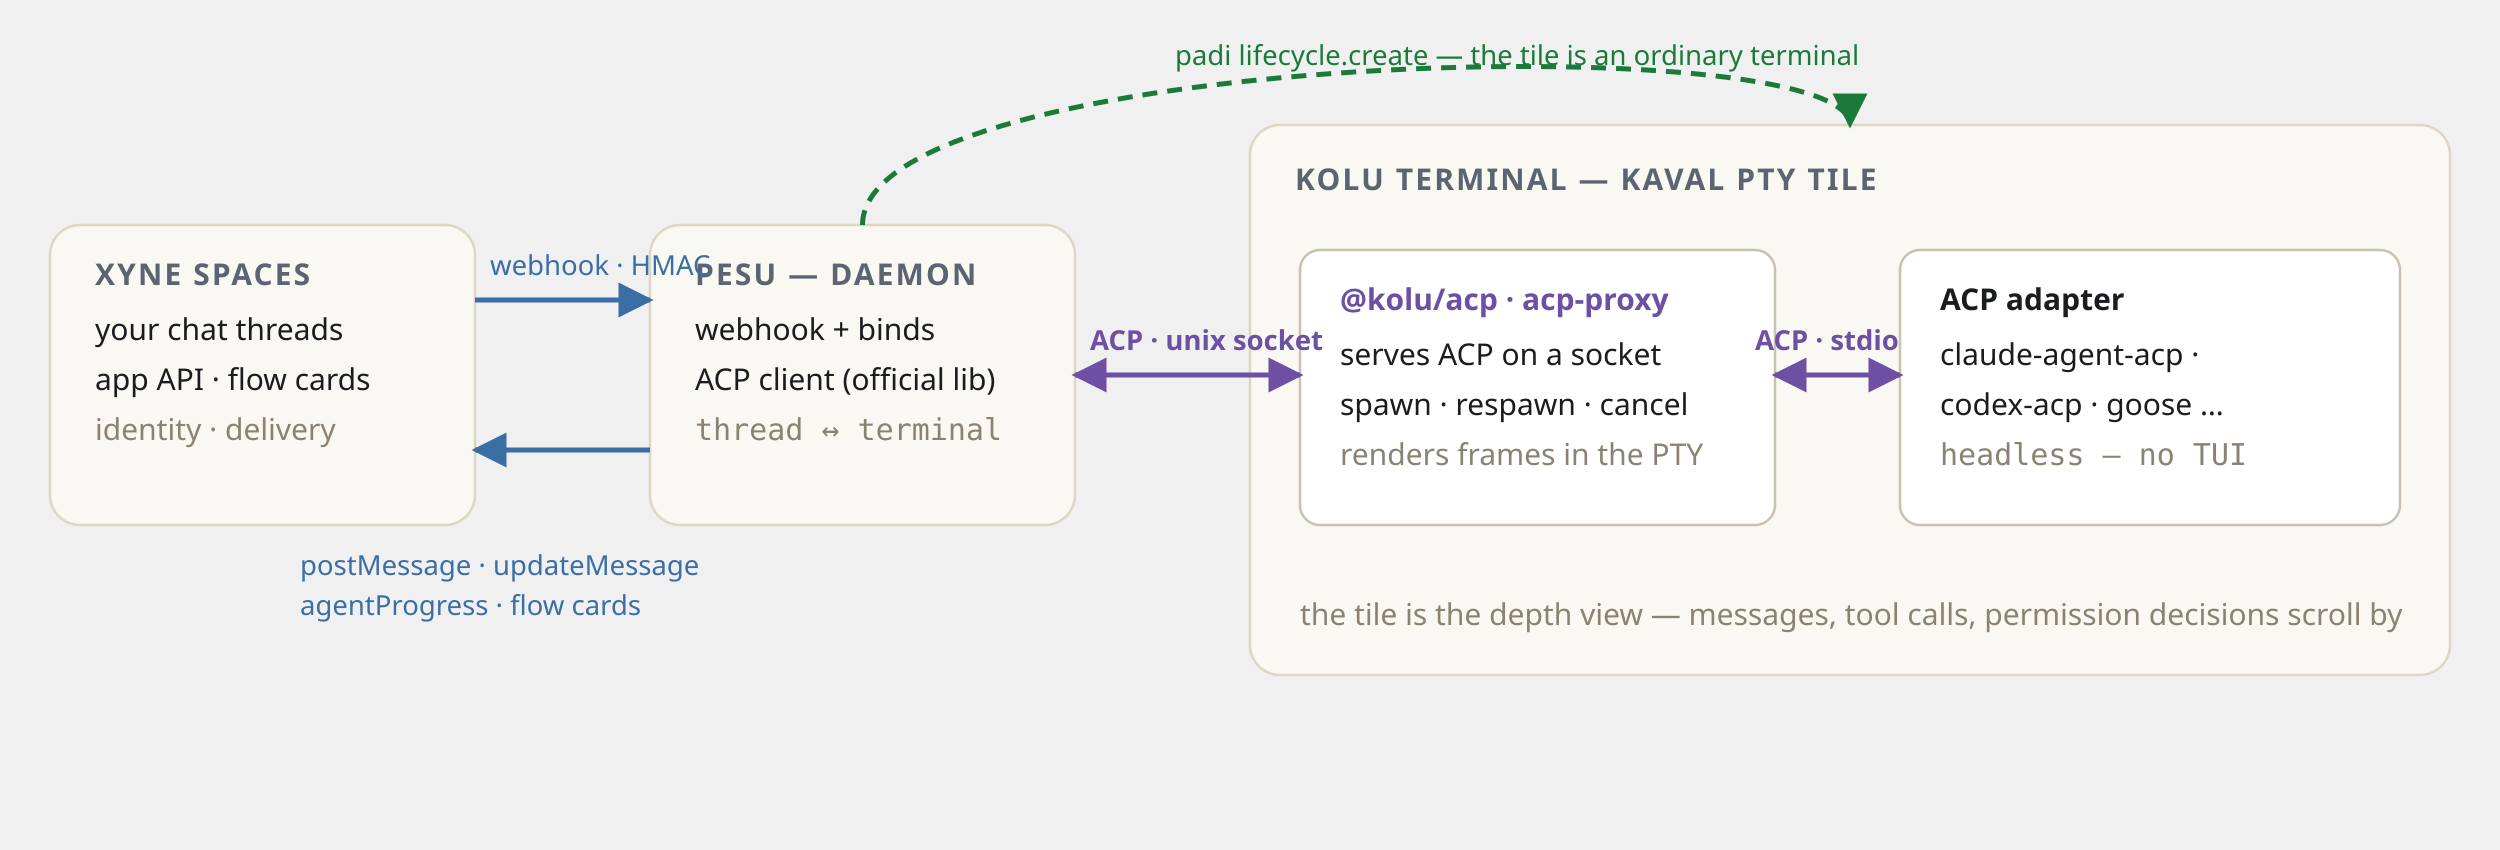
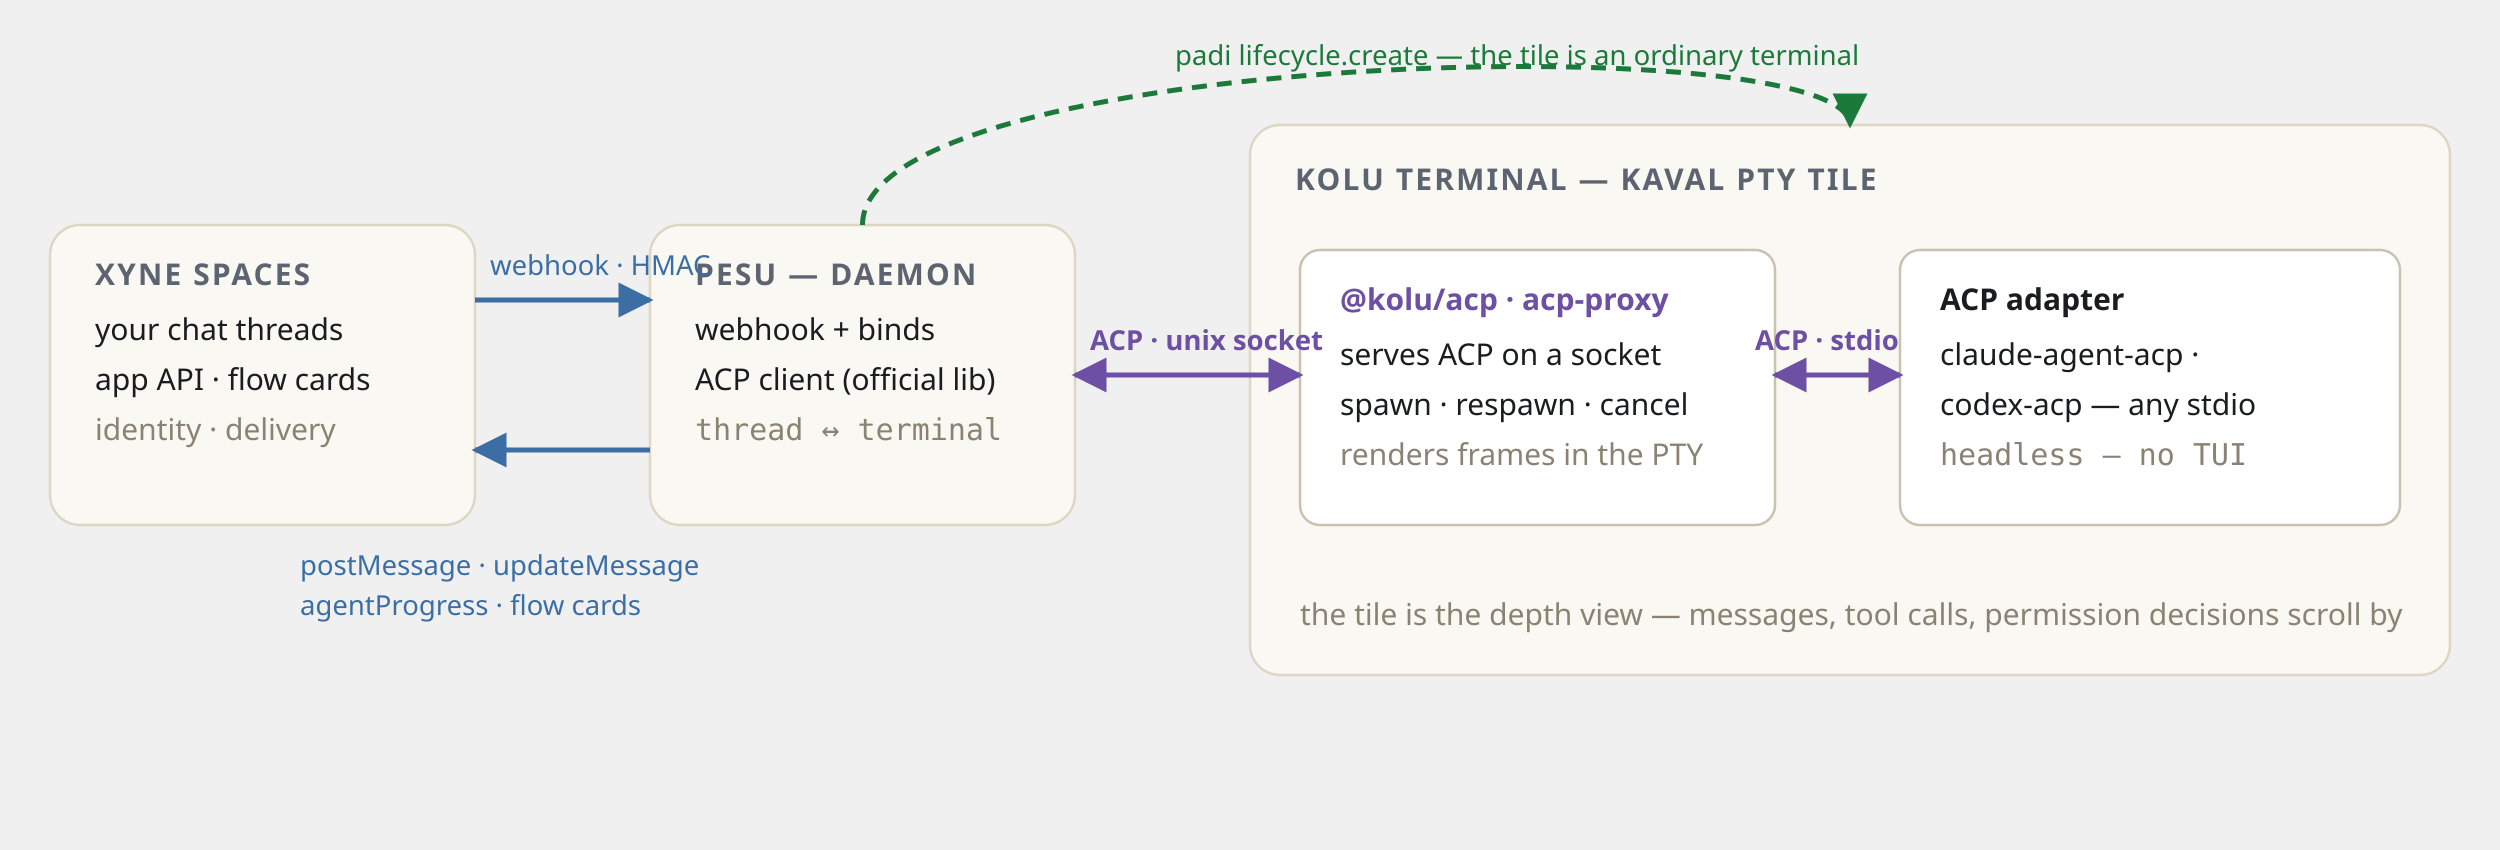
<svg xmlns="http://www.w3.org/2000/svg" viewBox="0 0 1000 340" font-family="ui-sans-serif,system-ui,sans-serif">
  <defs>
    <marker id="arrB" viewBox="0 0 10 10" refX="9" refY="5" markerWidth="7" markerHeight="7" orient="auto-start-reverse">
      <path d="M0 0 L10 5 L0 10 z" fill="#3a6ea5" />
    </marker>
    <marker id="arrG" viewBox="0 0 10 10" refX="9" refY="5" markerWidth="7" markerHeight="7" orient="auto-start-reverse">
      <path d="M0 0 L10 5 L0 10 z" fill="#1b7a3a" />
    </marker>
    <marker id="arrP" viewBox="0 0 10 10" refX="9" refY="5" markerWidth="7" markerHeight="7" orient="auto-start-reverse">
      <path d="M0 0 L10 5 L0 10 z" fill="#6d4fa3" />
    </marker>
  </defs>
  <rect x="20" y="90" width="170" height="120" rx="12" fill="#faf8f2" stroke="#ddd6c4" />
  <text x="38" y="114" font-size="12" font-weight="700" fill="#5b6470" letter-spacing=".07em">XYNE SPACES</text>
  <text x="38" y="136" font-size="12" fill="#1a1c20">your chat threads</text>
  <text x="38" y="156" font-size="12" fill="#1a1c20">app API · flow cards</text>
  <text x="38" y="176" font-size="12" fill="#8a8272">identity · delivery</text>
  <rect x="260" y="90" width="170" height="120" rx="12" fill="#faf8f2" stroke="#ddd6c4" />
  <text x="278" y="114" font-size="12" font-weight="700" fill="#5b6470" letter-spacing=".07em">PESU — DAEMON</text>
  <text x="278" y="136" font-size="12" fill="#1a1c20">webhook + binds</text>
  <text x="278" y="156" font-size="12" fill="#1a1c20">ACP client (official lib)</text>
  <text x="278" y="176" font-size="12" font-family="ui-monospace,monospace" fill="#8a8272">thread ↔ terminal</text>
  <rect x="500" y="50" width="480" height="220" rx="12" fill="#faf8f2" stroke="#ddd6c4" />
  <text x="518" y="76" font-size="12" font-weight="700" fill="#5b6470" letter-spacing=".07em">KOLU TERMINAL — KAVAL PTY TILE</text>
  <rect x="520" y="100" width="190" height="110" rx="8" fill="#ffffff" stroke="#c9c2b0" />
  <text x="536" y="124" font-size="12" font-weight="700" fill="#6d4fa3">@kolu/acp · acp-proxy</text>
  <text x="536" y="146" font-size="12" fill="#1a1c20">serves ACP on a socket</text>
  <text x="536" y="166" font-size="12" fill="#1a1c20">spawn · respawn · cancel</text>
  <text x="536" y="186" font-size="12" fill="#8a8272">renders frames in the PTY</text>
  <rect x="760" y="100" width="200" height="110" rx="8" fill="#ffffff" stroke="#c9c2b0" />
  <text x="776" y="124" font-size="12" font-weight="700" fill="#1a1c20">ACP adapter</text>
  <text x="776" y="146" font-size="12" fill="#1a1c20">claude-agent-acp ·</text>
-   <text x="776" y="166" font-size="12" fill="#1a1c20">codex-acp · goose …</text>
+   <text x="776" y="166" font-size="12" fill="#1a1c20">codex-acp — any stdio</text>
  <text x="776" y="186" font-size="12" font-family="ui-monospace,monospace" fill="#8a8272">headless — no TUI</text>
  <text x="520" y="250" font-size="12" fill="#8a8272">the tile is the depth view — messages, tool calls, permission decisions scroll by</text>
  <line x1="190" y1="120" x2="260" y2="120" stroke="#3a6ea5" stroke-width="2" marker-end="url(#arrB)" />
  <text x="196" y="110" font-size="11" fill="#3a6ea5">webhook · HMAC</text>
  <line x1="260" y1="180" x2="190" y2="180" stroke="#3a6ea5" stroke-width="2" marker-end="url(#arrB)" />
  <text x="120" y="230" font-size="11" fill="#3a6ea5">postMessage · updateMessage</text>
  <text x="120" y="246" font-size="11" fill="#3a6ea5">agentProgress · flow cards</text>
  <line x1="430" y1="150" x2="520" y2="150" stroke="#6d4fa3" stroke-width="2" marker-start="url(#arrP)" marker-end="url(#arrP)" />
  <text x="436" y="140" font-size="11" font-weight="700" fill="#6d4fa3">ACP · unix socket</text>
  <line x1="710" y1="150" x2="760" y2="150" stroke="#6d4fa3" stroke-width="2" marker-start="url(#arrP)" marker-end="url(#arrP)" />
  <text x="702" y="140" font-size="11" font-weight="700" fill="#6d4fa3">ACP · stdio</text>
  <path d="M 345 90 C 345 20, 740 10, 740 50" fill="none" stroke="#1b7a3a" stroke-width="2" stroke-dasharray="6 4" marker-end="url(#arrG)" />
  <text x="470" y="26" font-size="11" fill="#1b7a3a">padi lifecycle.create — the tile is an ordinary terminal</text>
</svg>
